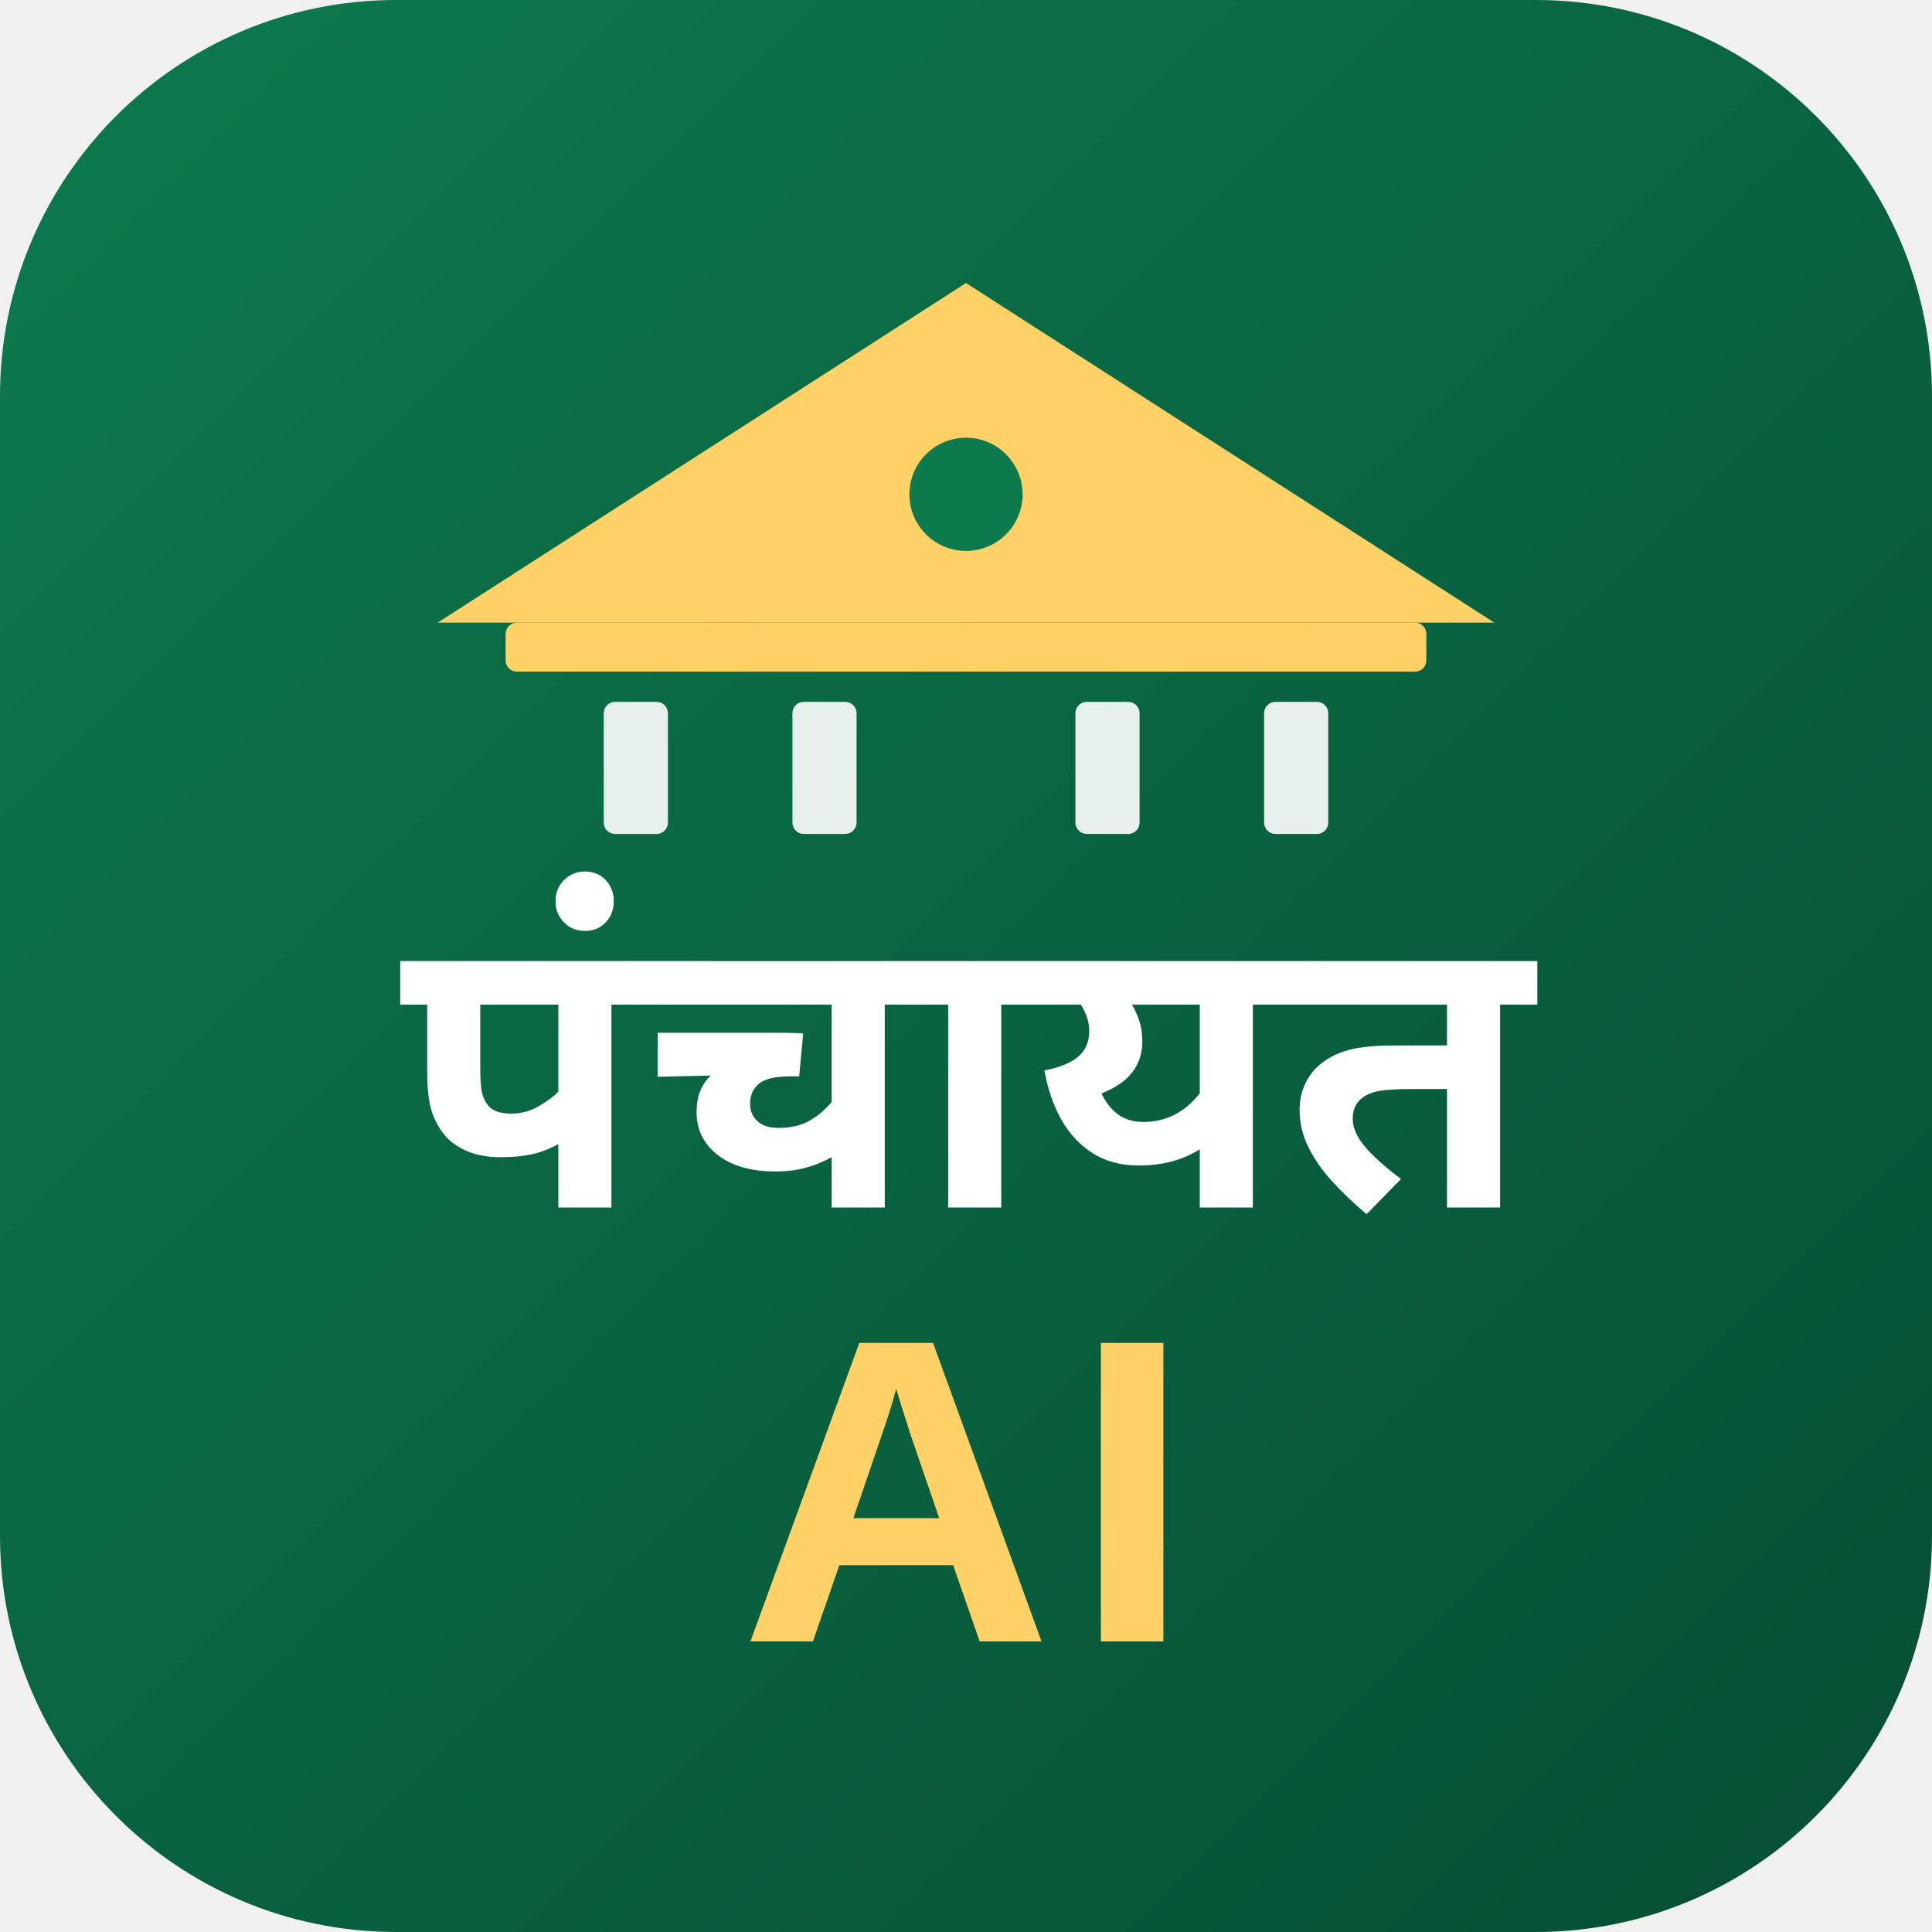
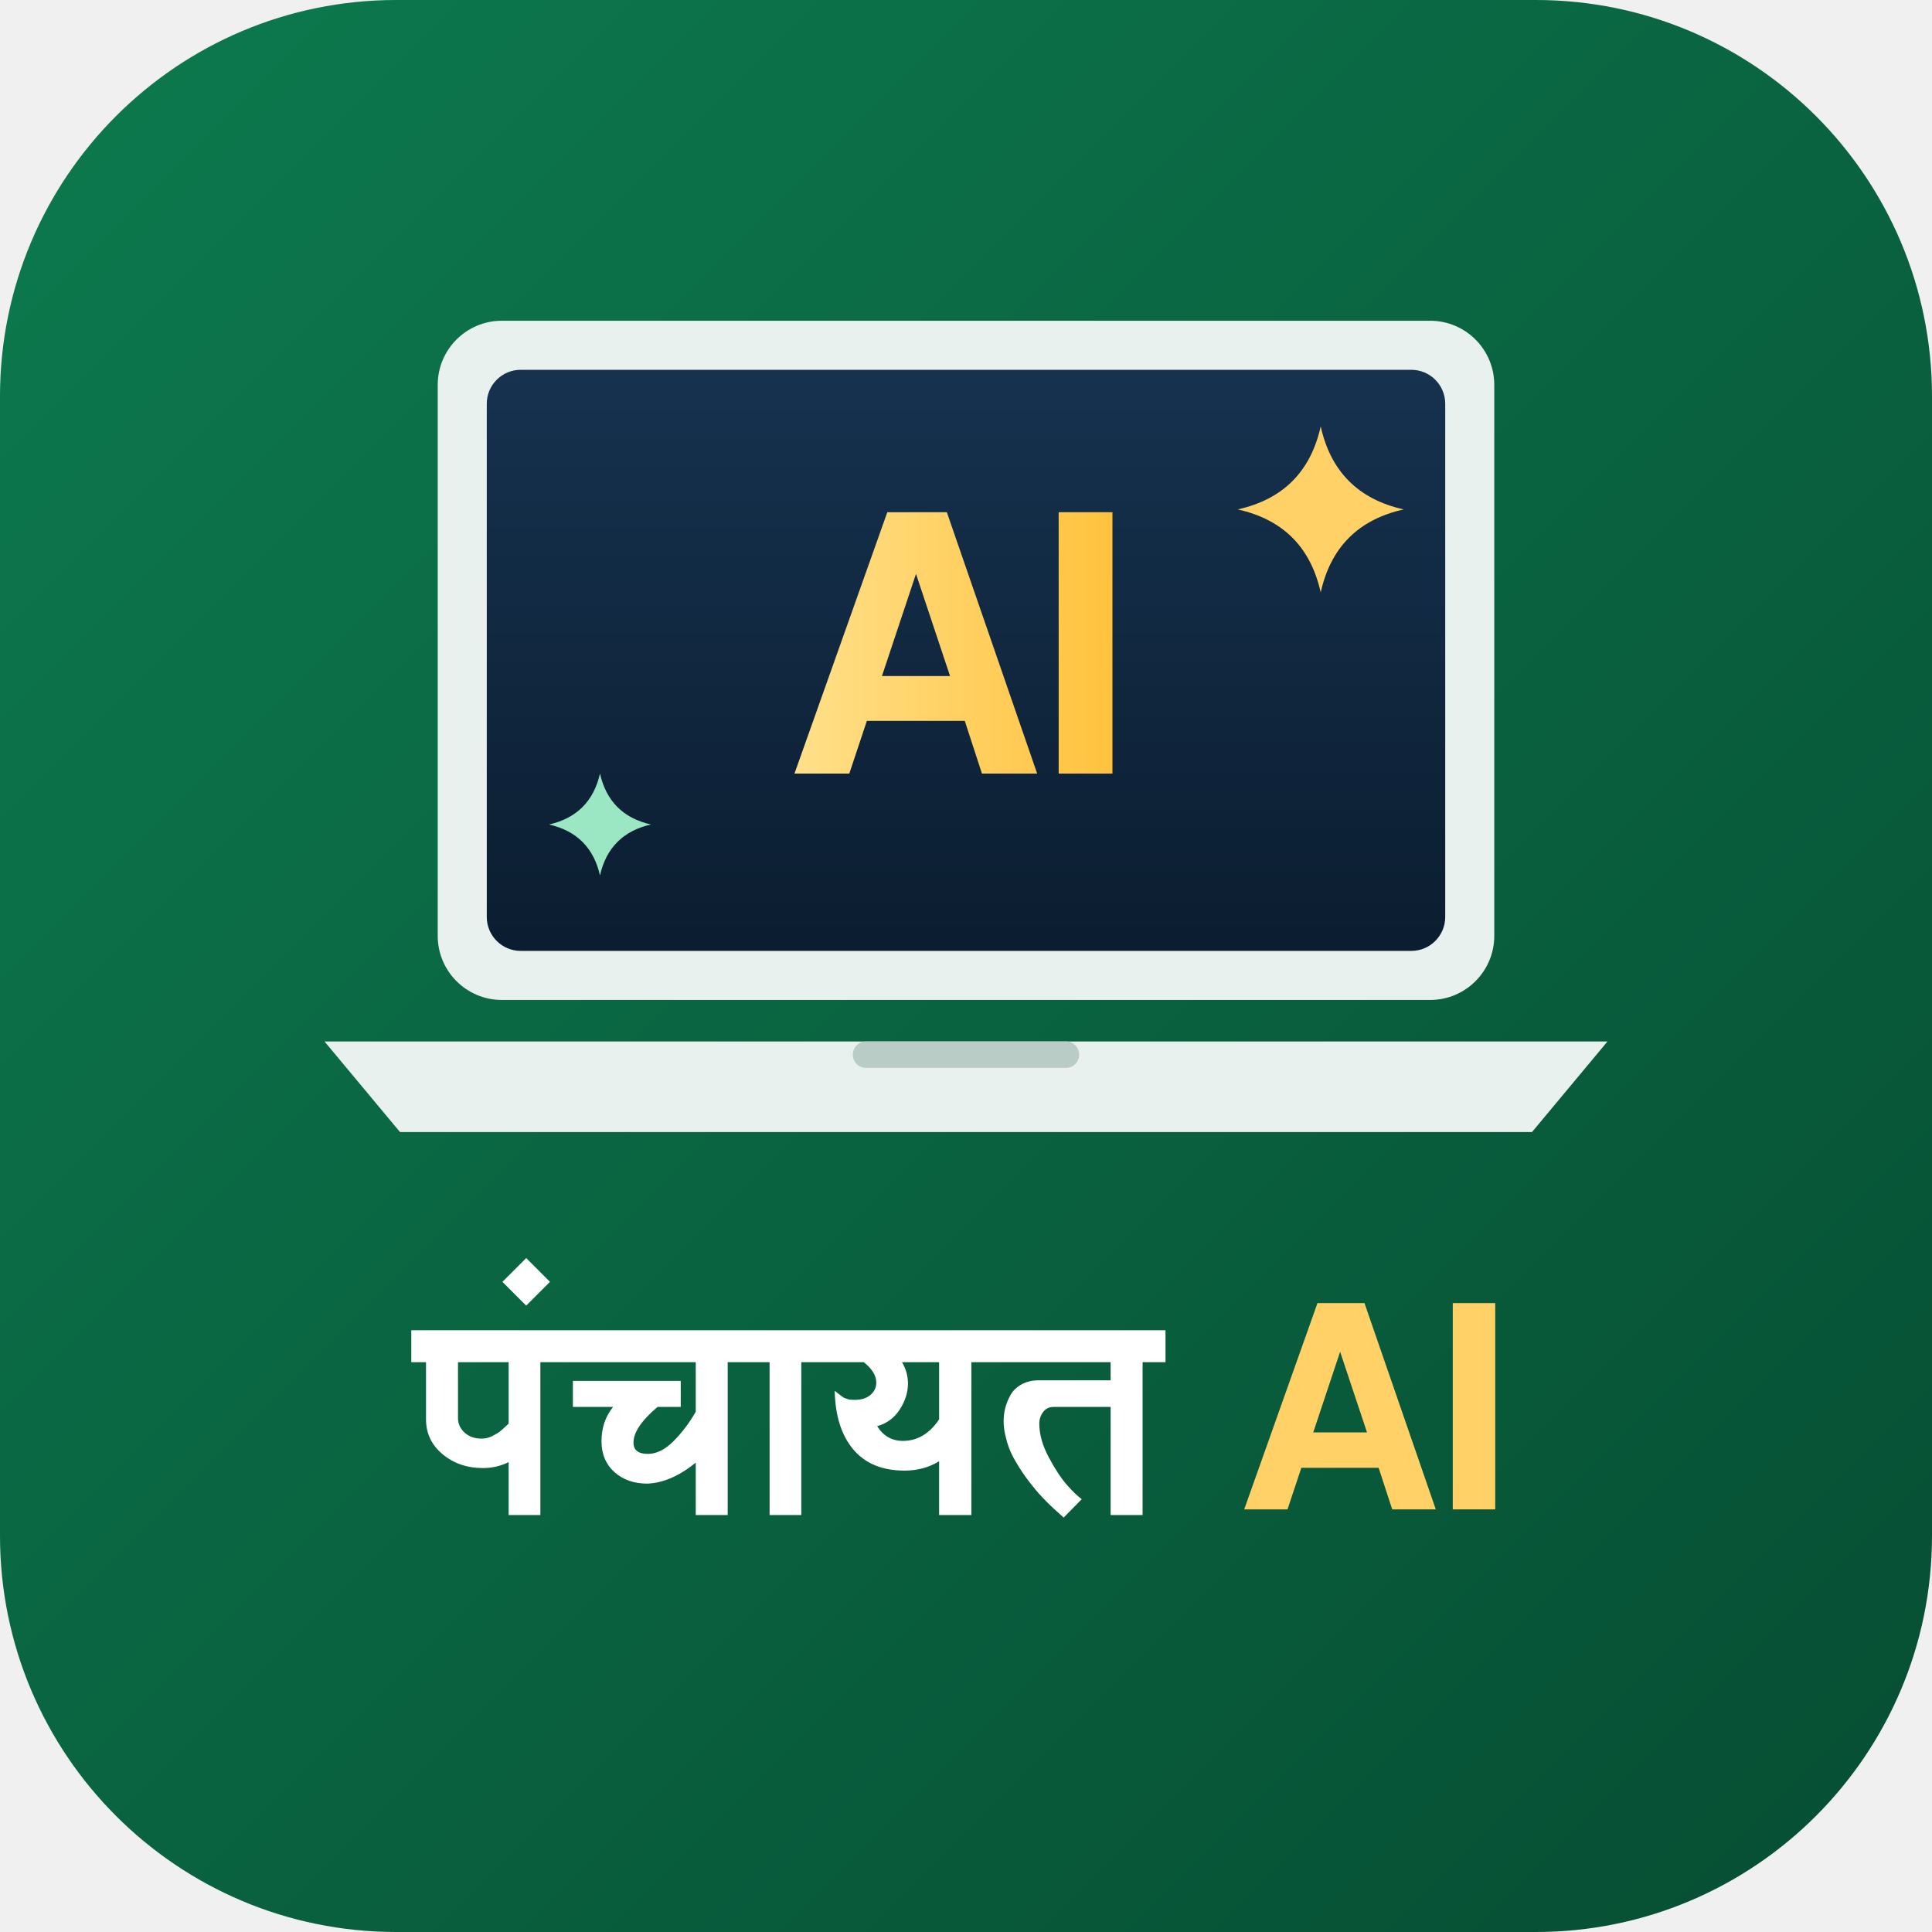
<svg xmlns="http://www.w3.org/2000/svg" viewBox="0 0 1024 1024">
  <defs>
    <linearGradient id="g" x1="0" y1="0" x2="1" y2="1">
      <stop offset="0" stop-color="#0d7a4e" />
      <stop offset="1" stop-color="#064d33" />
    </linearGradient>
+     <linearGradient id="s" x1="0" y1="0" x2="0" y2="1">
+       <stop offset="0" stop-color="#16324f" />
+       <stop offset="1" stop-color="#0b1d30" />
+     </linearGradient>
+     <linearGradient id="t" x1="0" y1="0" x2="1" y2="0">
+       <stop offset="0" stop-color="#ffe08a" />
+       <stop offset="1" stop-color="#ffc23d" />
+     </linearGradient>
  </defs>
  <rect width="1024" height="1024" rx="210" fill="url(#g)" />
-   <path d="M232 330 L512 150 L792 330 Z" fill="#ffd166" />
-   <rect x="268" y="330" width="488" height="26" rx="6" fill="#ffd166" />
-   <g fill="#ffffff" opacity=".9">
-     <rect x="320" y="372" width="34" height="70" rx="6" />
-     <rect x="420" y="372" width="34" height="70" rx="6" />
-     <rect x="570" y="372" width="34" height="70" rx="6" />
-     <rect x="670" y="372" width="34" height="70" rx="6" />
-   </g>
-   <circle cx="512" cy="262" r="30" fill="#0d7a4e" />
-   <text x="512" y="640" text-anchor="middle" font-family="Noto Sans Devanagari, Mukta, sans-serif" font-weight="800" font-size="210" fill="#ffffff">पंचायत</text>
-   <text x="512" y="870" text-anchor="middle" font-family="Poppins, Arial, sans-serif" font-weight="900" font-size="230" fill="#ffd166" letter-spacing="10">AI</text>
+   <rect x="232" y="170" width="560" height="360" rx="34" fill="#e8f1ee" />
+   <rect x="258" y="196" width="508" height="308" rx="18" fill="url(#s)" />
+   <text x="512" y="410" text-anchor="middle" font-family="FreeSans,Arial,sans-serif" font-weight="bold" font-size="190" fill="url(#t)">AI</text>
+   <path d="M172 552 H852 L812 600 H212 Z" fill="#e8f1ee" />
+   <rect x="452" y="552" width="120" height="14" rx="7" fill="#b9cdc6" />
+   <path d="M700 226 Q708 262 744 270 Q708 278 700 314 Q692 278 656 270 Q692 262 700 226 Z" fill="#ffd166" />
+   <path d="M318 410 Q323 432 345 437 Q323 442 318 464 Q313 442 291 437 Q313 432 318 410 Z" fill="#9be7c4" />
+   <text x="512" y="800" text-anchor="middle" font-family="FreeSans,'Noto Sans Devanagari',Mangal,sans-serif" font-weight="bold" font-size="150" fill="#ffffff">पंचायत <tspan fill="#ffd166">AI</tspan>
+   </text>
</svg>
